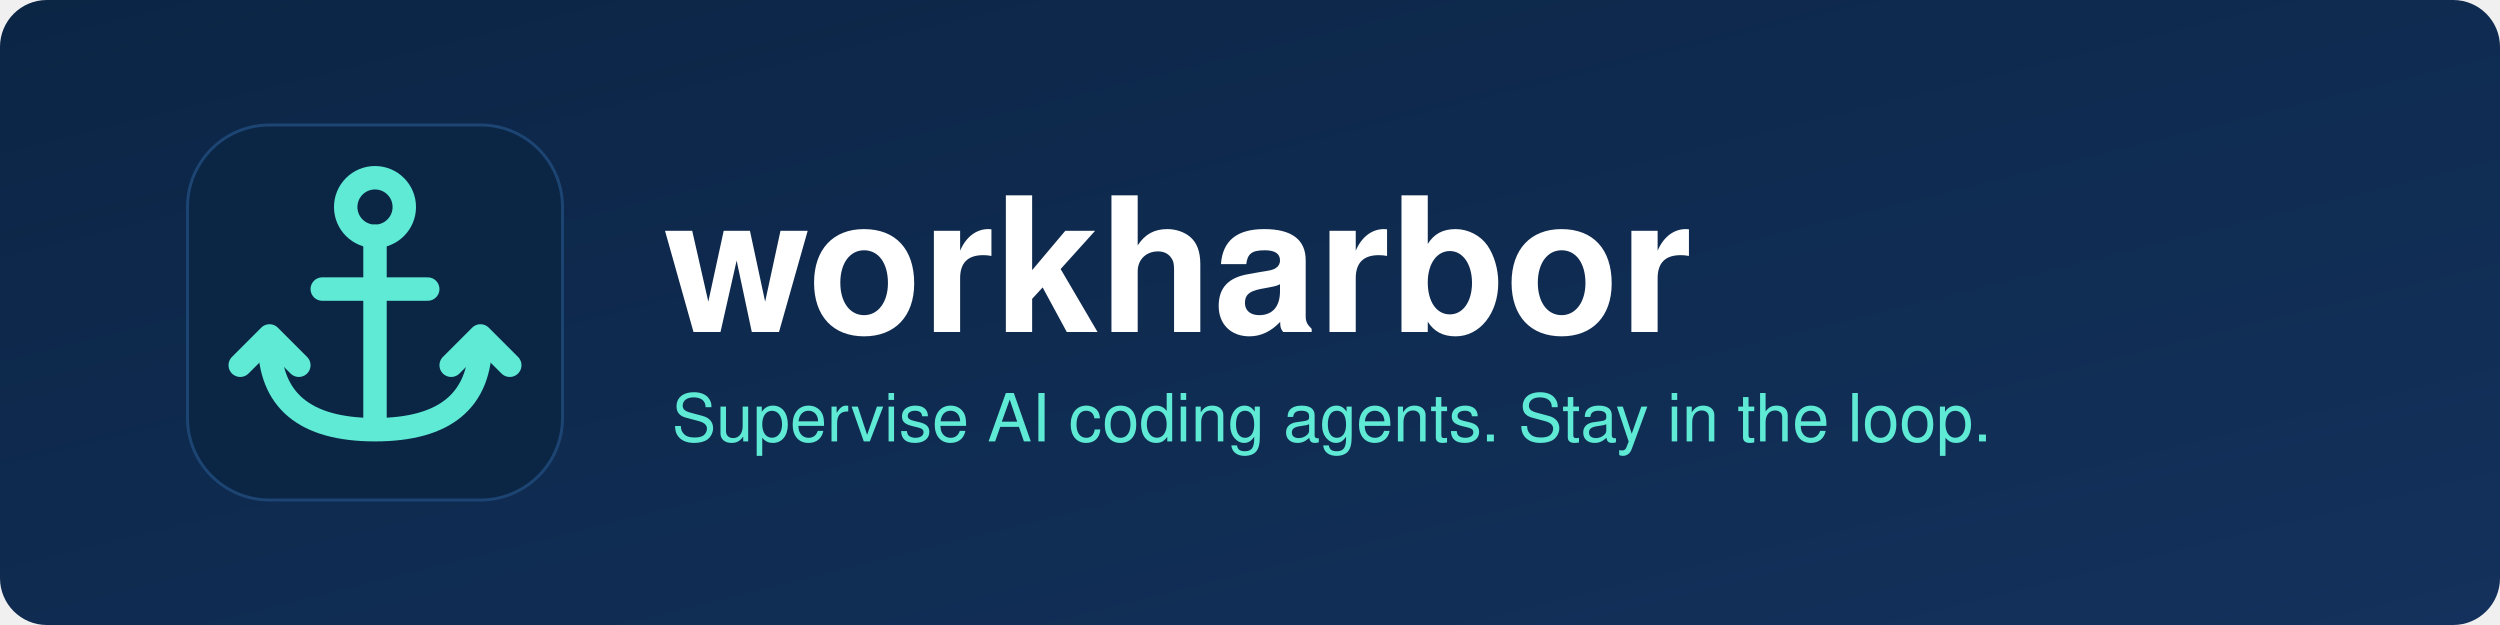
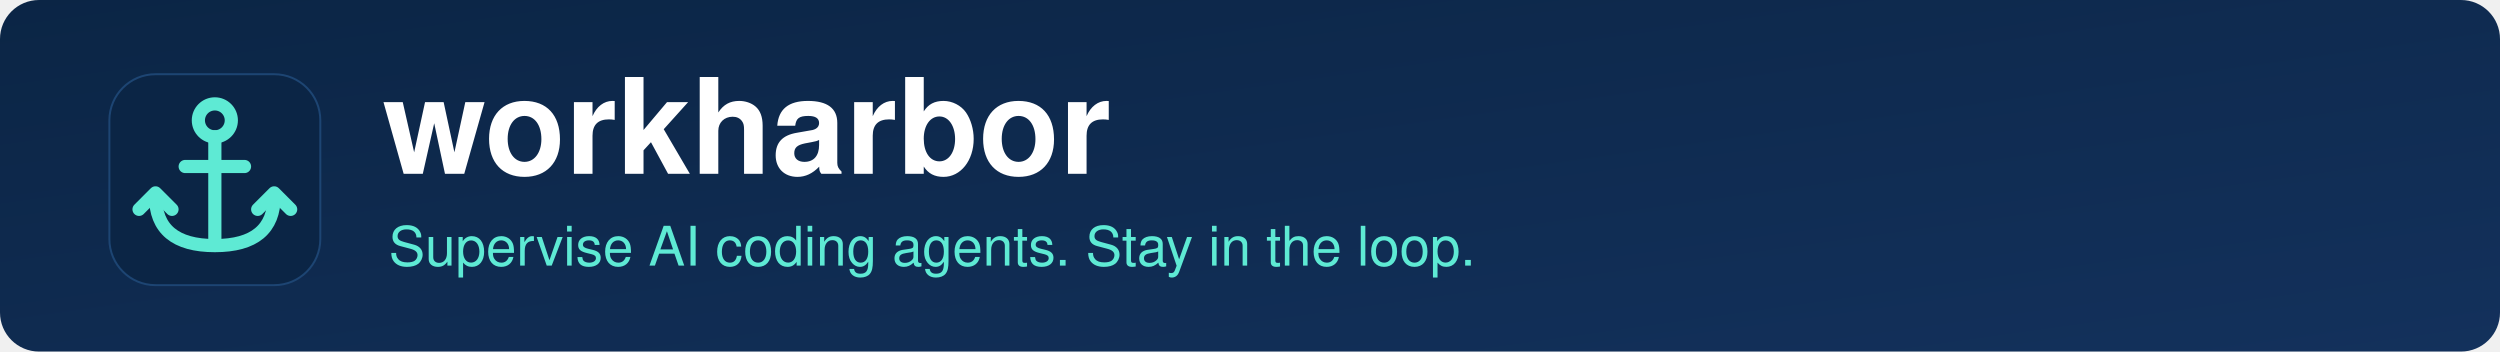
- <svg xmlns="http://www.w3.org/2000/svg" viewBox="0 0 1280 320" width="1280" height="320">
+ <svg xmlns="http://www.w3.org/2000/svg" viewBox="0 0 1280 180" width="1280" height="180">
  <defs>
    <linearGradient id="g" x1="0" y1="0" x2="1" y2="1">
      <stop offset="0" stop-color="#0b2545" />
      <stop offset="1" stop-color="#13315c" />
    </linearGradient>
  </defs>
-   <rect width="1280" height="320" rx="24" fill="url(#g)" />
-   <g transform="translate(96 64) scale(3)">
-     <rect width="64" height="64" rx="14" fill="#0b2545" stroke="#1d4573" stroke-width="0.5" />
+   <rect width="1280" height="180" rx="20" fill="url(#g)" />
+   <g transform="translate(56 38) scale(1.6875)">
+     <rect width="64" height="64" rx="14" fill="#0b2545" stroke="#1d4573" stroke-width="0.6" />
    <g fill="none" stroke="#5eead4" stroke-width="4" stroke-linecap="round" stroke-linejoin="round">
      <circle cx="32" cy="14" r="5" />
      <path d="M32 19V51" />
      <path d="M23 28H41" />
      <path d="M14 37Q14 52 32 52Q50 52 50 37" />
      <path d="M9 41L14 36L19 41" />
      <path d="M45 41L50 36L55 41" />
    </g>
  </g>
  <g font-family="Helvetica Neue, Helvetica, Arial, sans-serif">
-     <text x="340" y="170" font-size="96" font-weight="700" fill="#ffffff">workharbor</text>
-     <text x="344" y="226" font-size="34" fill="#5eead4">Supervise AI coding agents. Stay in the loop.</text>
+     <text x="196" y="89" font-size="68" font-weight="700" fill="#ffffff">workharbor</text>
+     <text x="199" y="136" font-size="28" fill="#5eead4">Supervise AI coding agents. Stay in the loop.</text>
  </g>
</svg>
